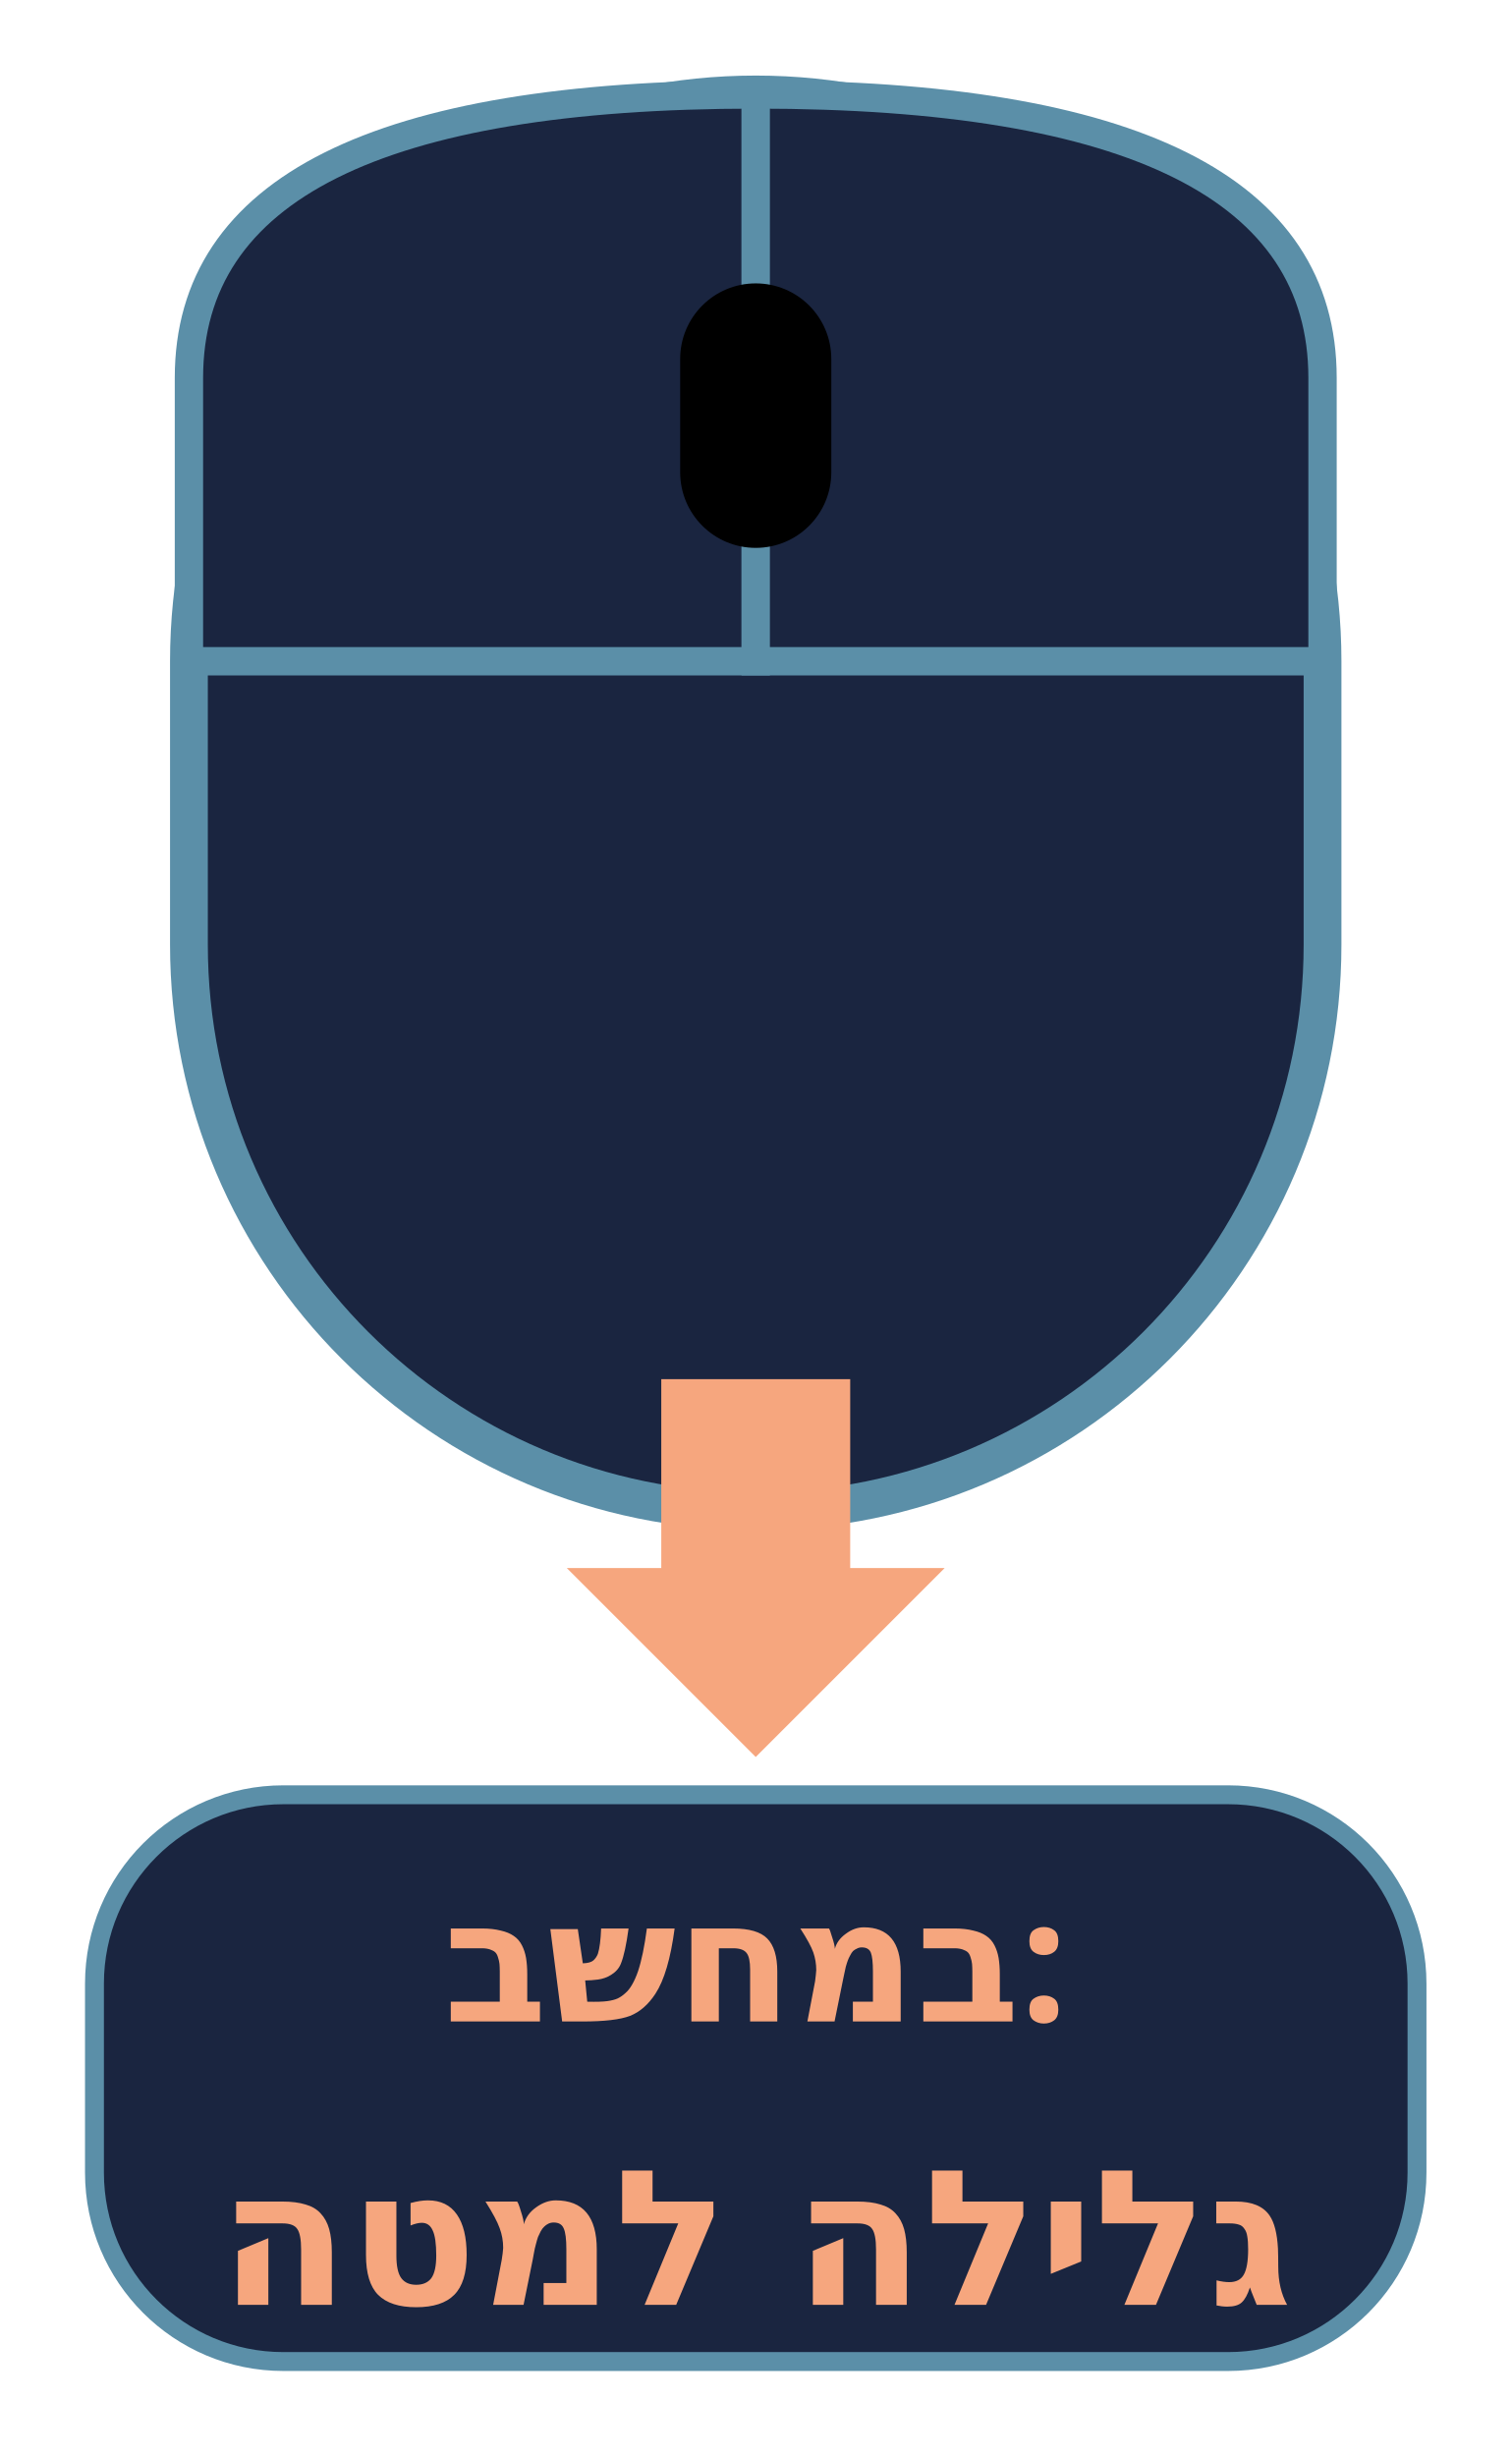
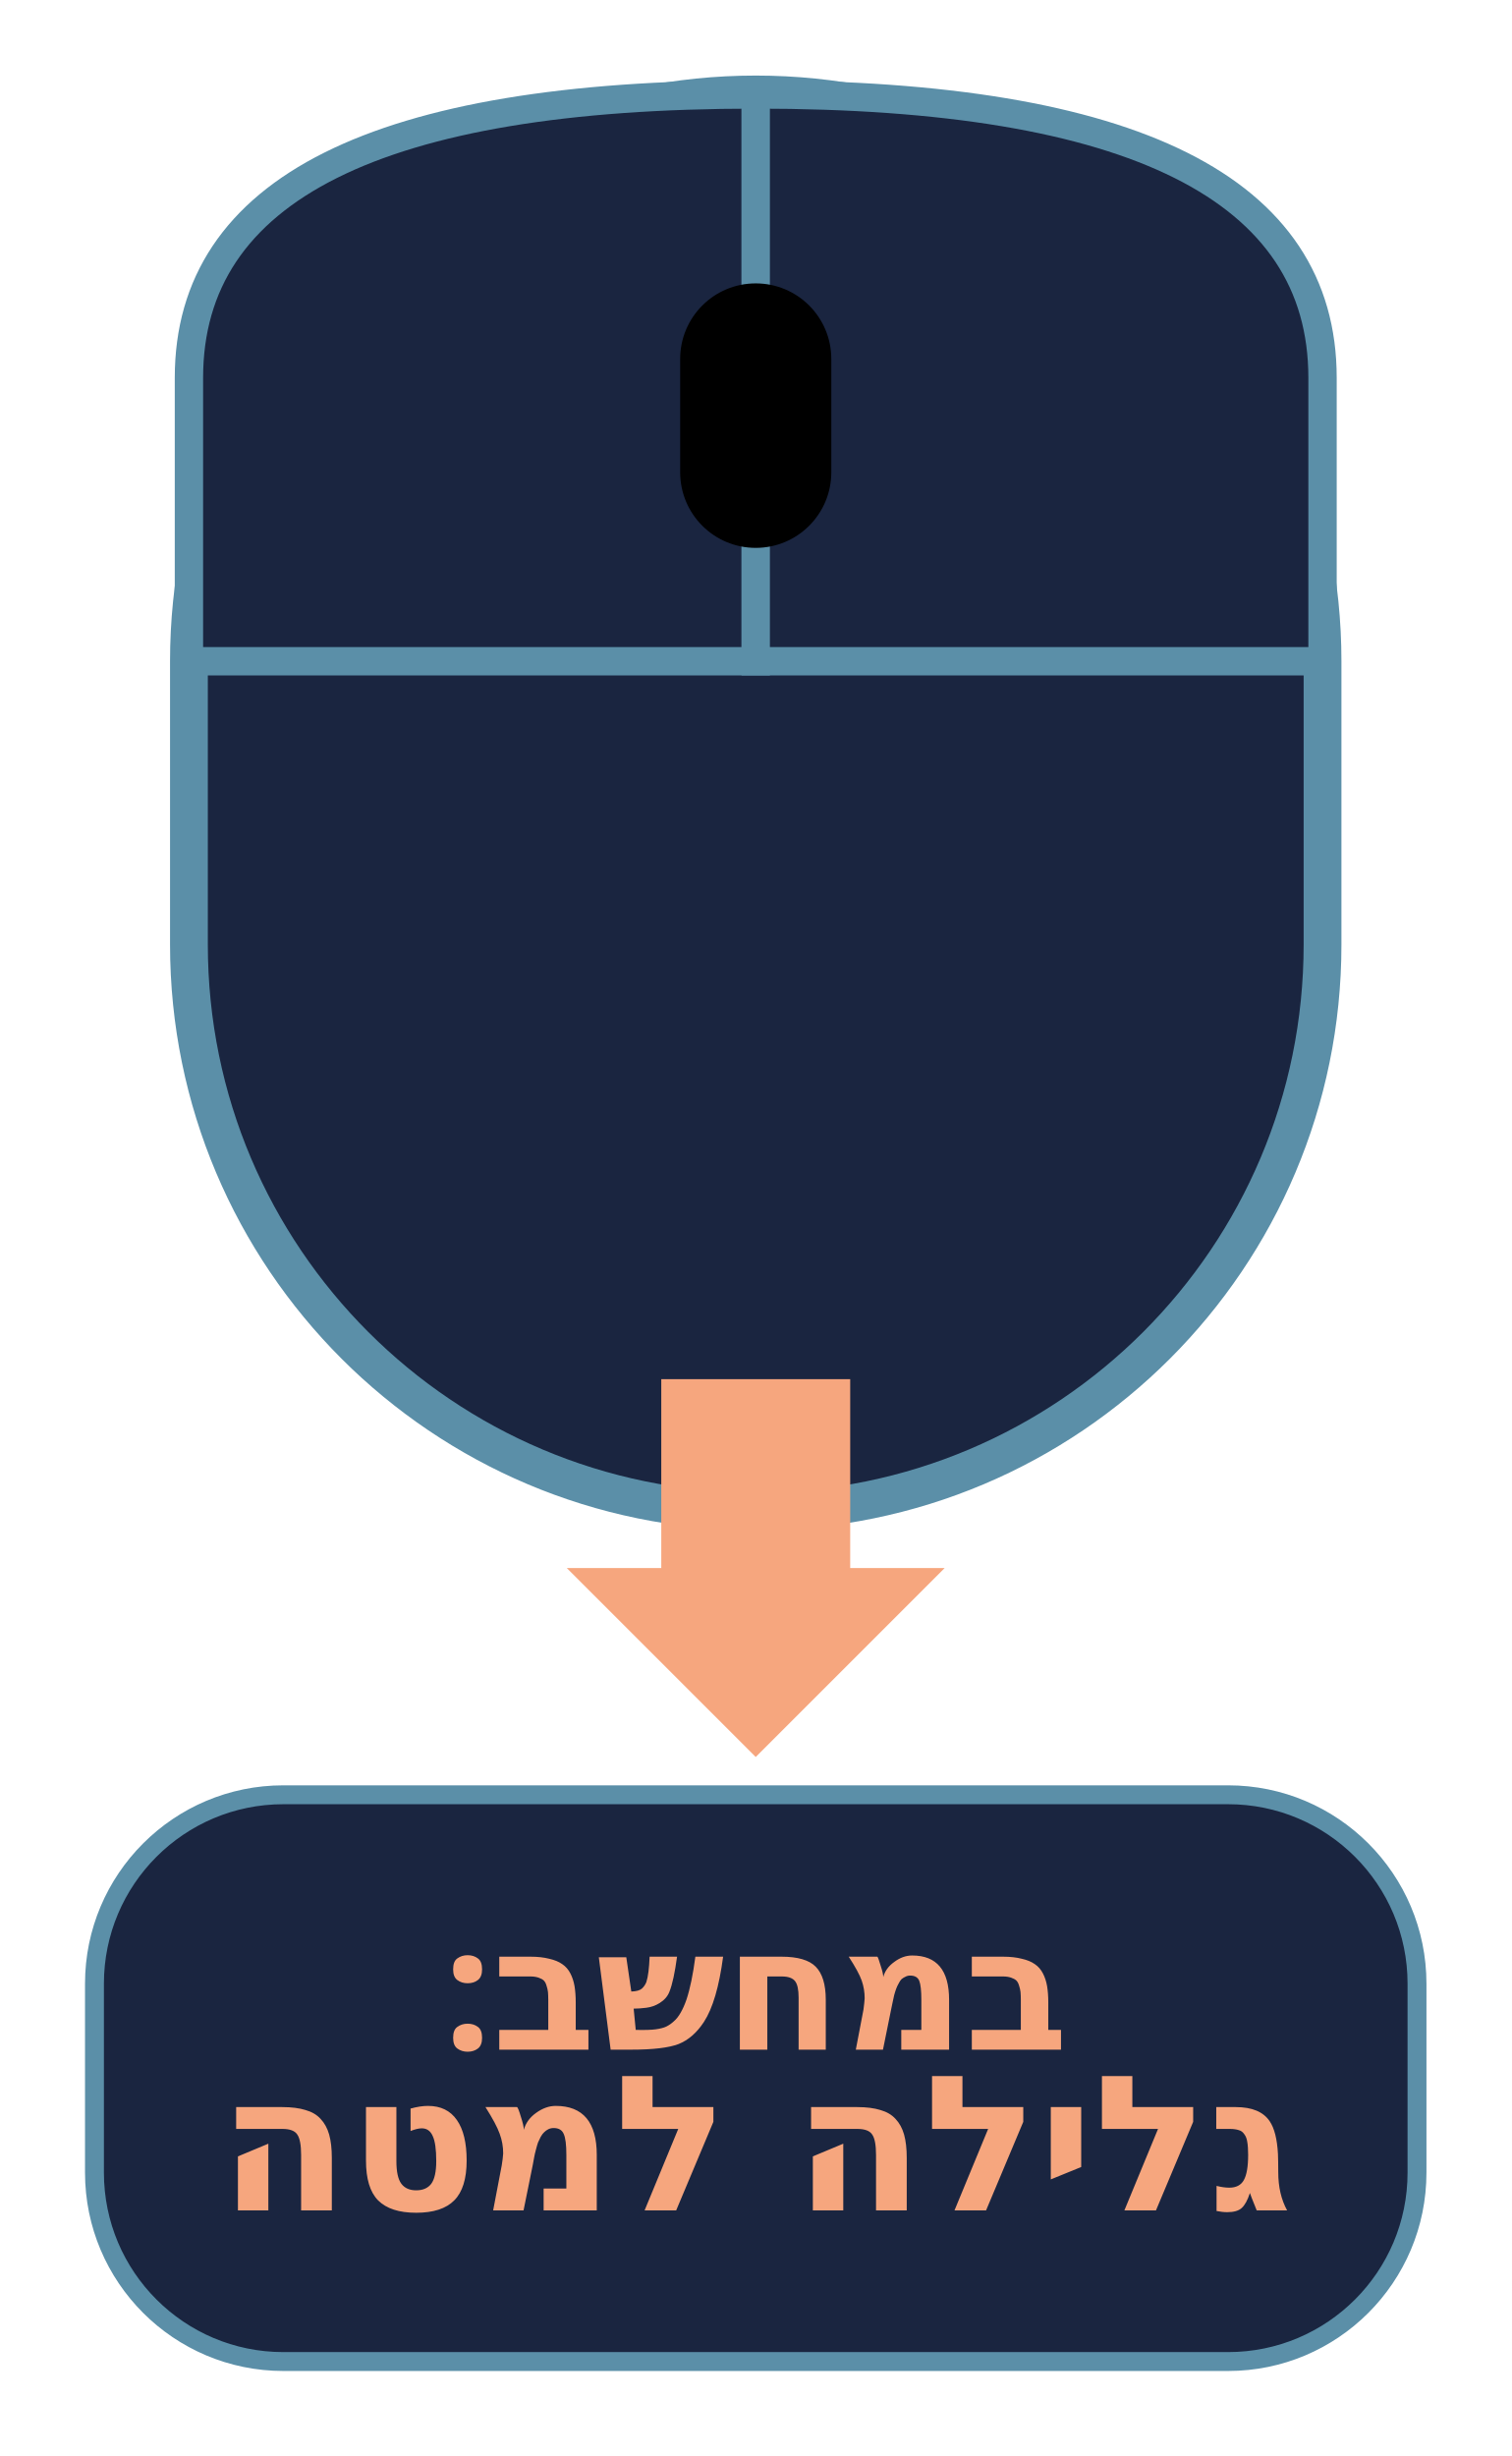
<svg xmlns="http://www.w3.org/2000/svg" viewBox="0 0 80 130" width="80" height="130">
  <style>
    @keyframes scroll-pulse {
      0%, 100% { fill: #5b8fa8; transform: translateY(0); }
      50% { fill: #f6a67e; transform: translateY(4px); }
    }
    @keyframes arrow-bounce {
      0%, 100% { opacity: 0.4; transform: translateY(0); }
      50% { opacity: 1; transform: translateY(6px); }
    }
    .mouse-body { fill: #1a2540; stroke: #5b8fa8; stroke-width: 2; }
    .mouse-btn { fill: #1a2540; stroke: #5b8fa8; stroke-width: 1.5; }
    .mouse-divider { stroke: #5b8fa8; stroke-width: 1; }
    .mouse-wheel { animation: scroll-pulse 1.5s ease-in-out infinite; }
    .scroll-arrow { animation: arrow-bounce 1.5s ease-in-out infinite; fill: #f6a67e; }
  </style>
  <rect class="mouse-body" x="10" y="5" width="60" height="75" rx="30" />
  <path class="mouse-btn" d="M10,35 L10,20 Q10,5 40,5 L40,35 Z" />
  <path class="mouse-btn" d="M40,35 L40,5 Q70,5 70,20 L70,35 Z" />
  <line class="mouse-divider" x1="40" y1="5" x2="40" y2="35" />
  <rect class="mouse-wheel" x="36" y="15" width="8" height="14" rx="4" />
  <polygon class="scroll-arrow" points="40,93 30,83 35,83 35,73 45,73 45,83 50,83" />
  <rect rx="10" x="5" y="95" width="70" height="30" fill="#1a2540" stroke="#5b8fa8" stroke-width="1" />
-   <text x="40" y="107" fill="#f6a67e" font-family="Rubik,sans-serif" font-size="9" font-weight="600" text-anchor="middle">במחשב:</text>
-   <text x="40" y="122" fill="#f6a67e" font-family="Rubik,sans-serif" font-size="10" font-weight="700" text-anchor="middle">גלילה למטה</text>
+   <text x="40" y="105" fill="#f6a67e" font-family="Rubik,sans-serif" font-size="9" font-weight="600" text-anchor="middle" direction="rtl" dominant-baseline="central">במחשב:</text>
+   <text x="40" y="117" fill="#f6a67e" font-family="Rubik,sans-serif" font-size="10" font-weight="700" text-anchor="middle">גלילה למטה</text>
</svg>
